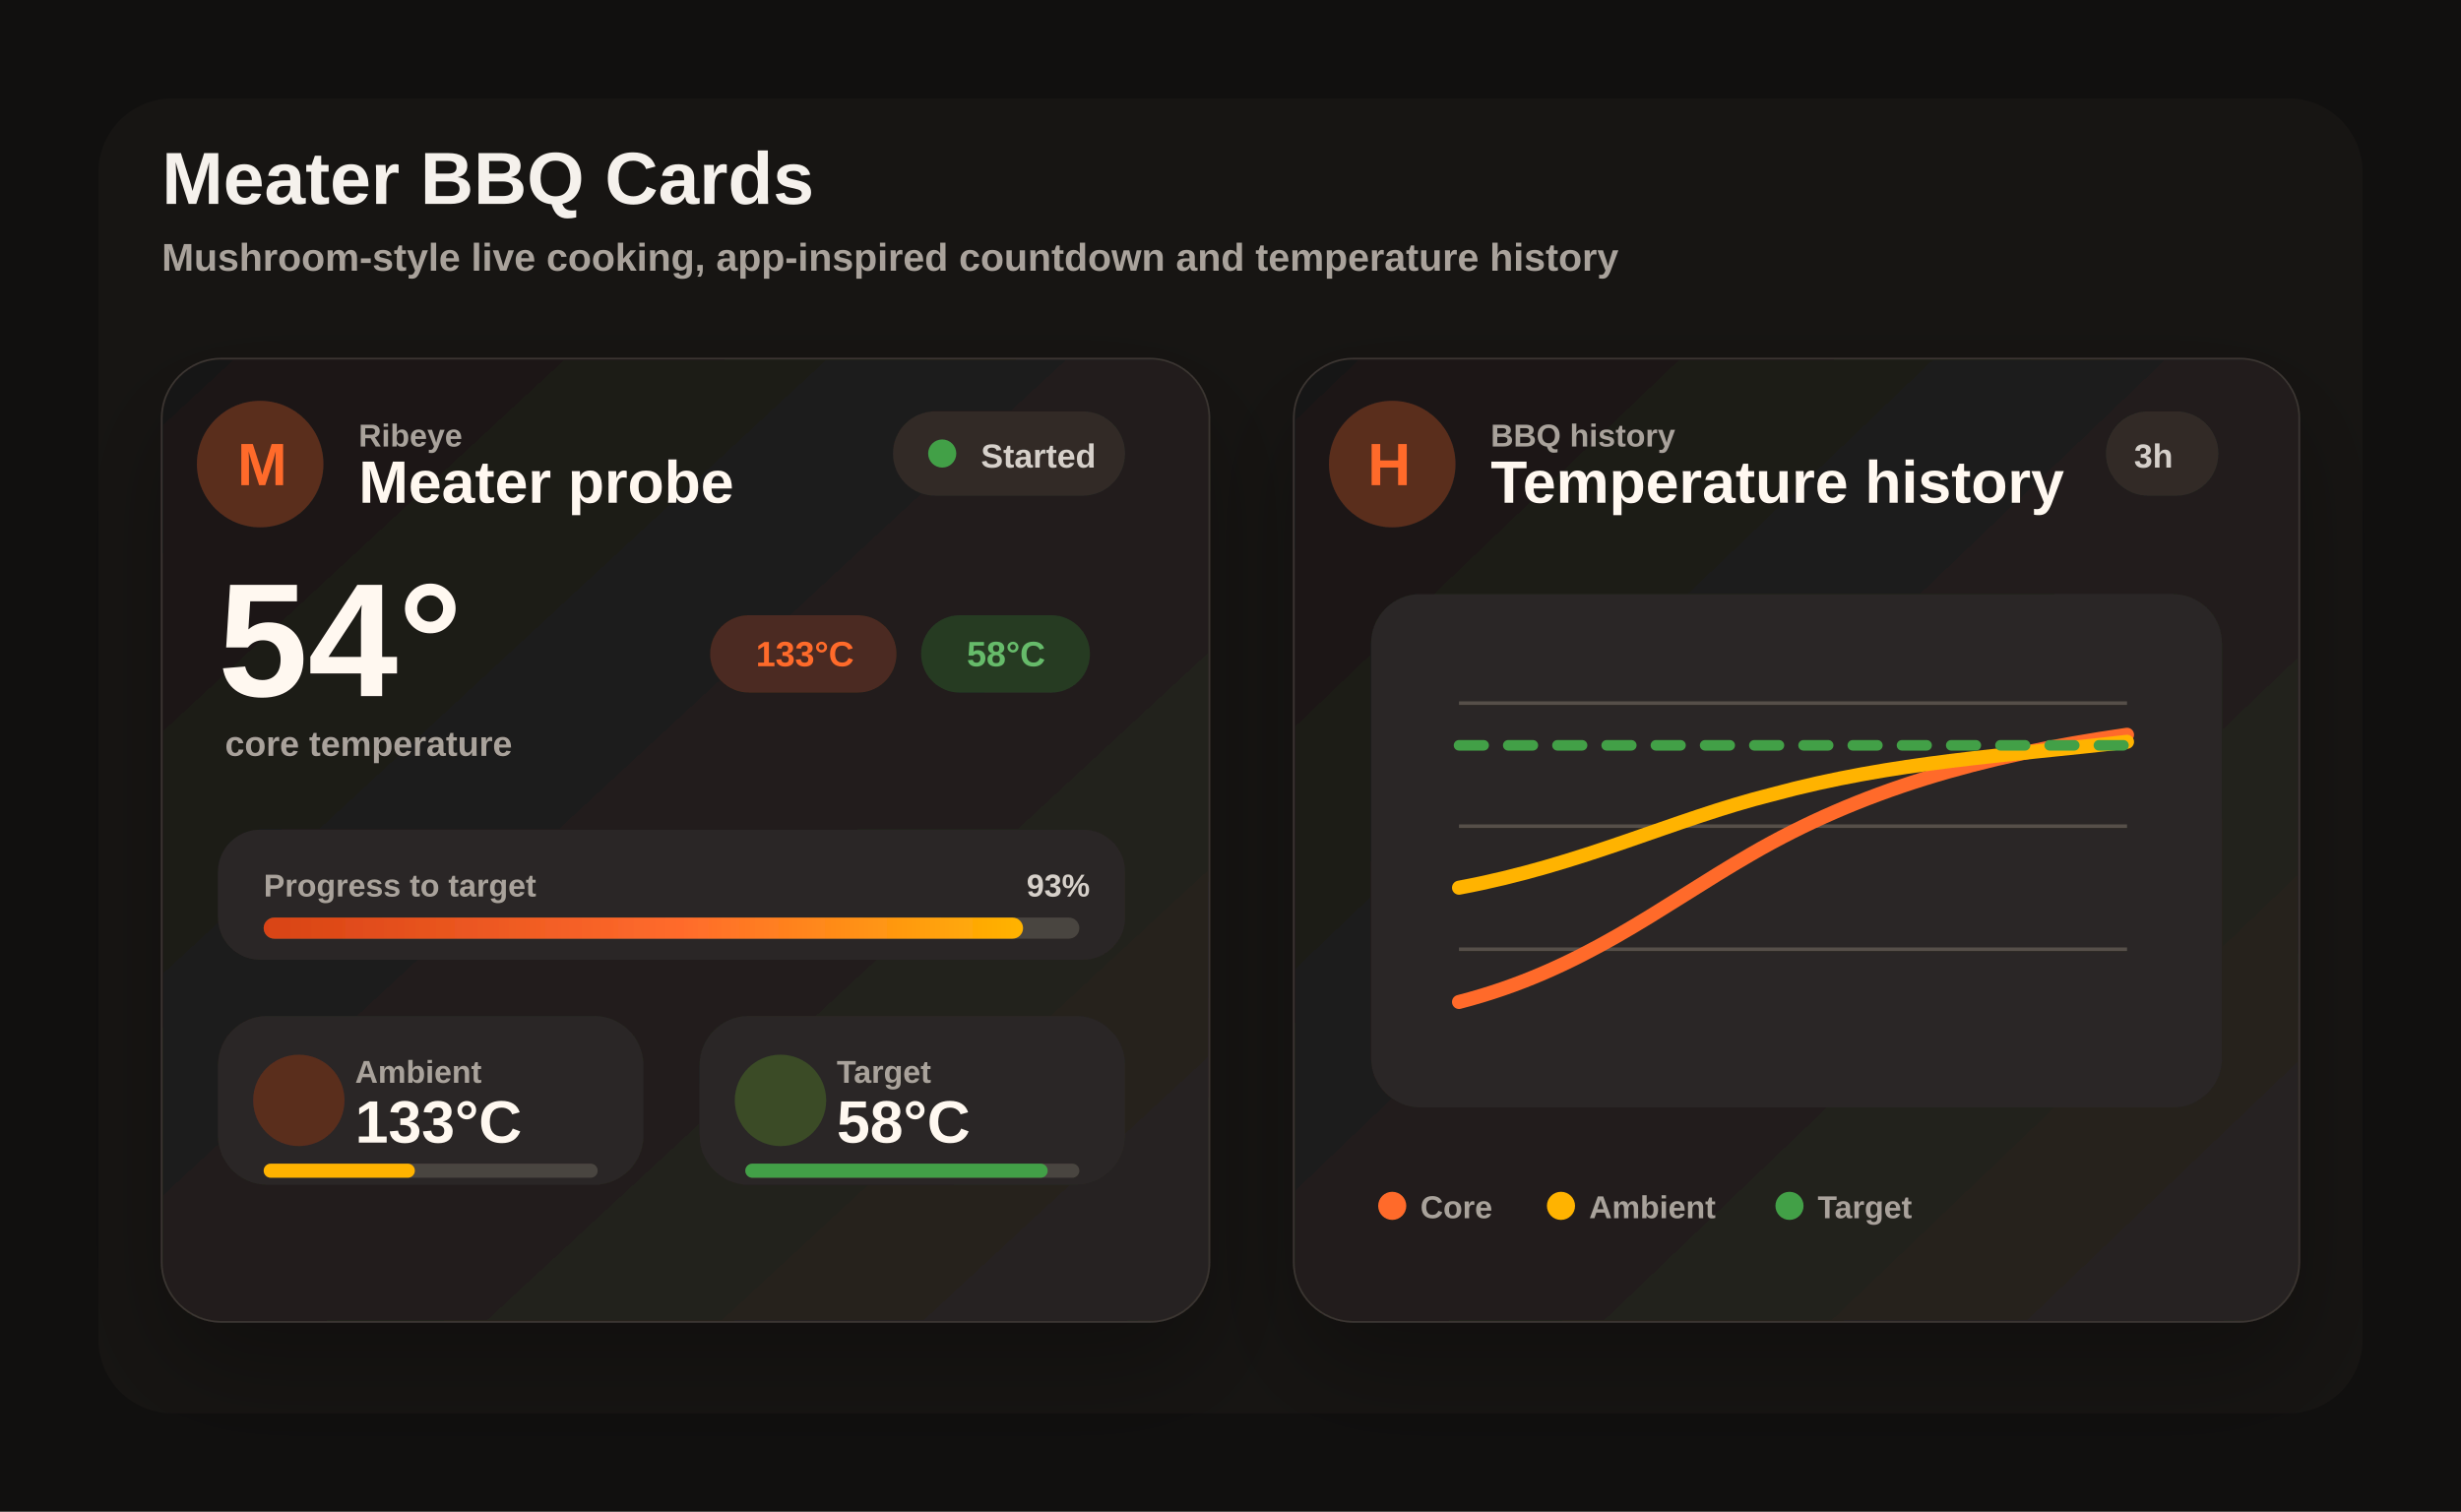
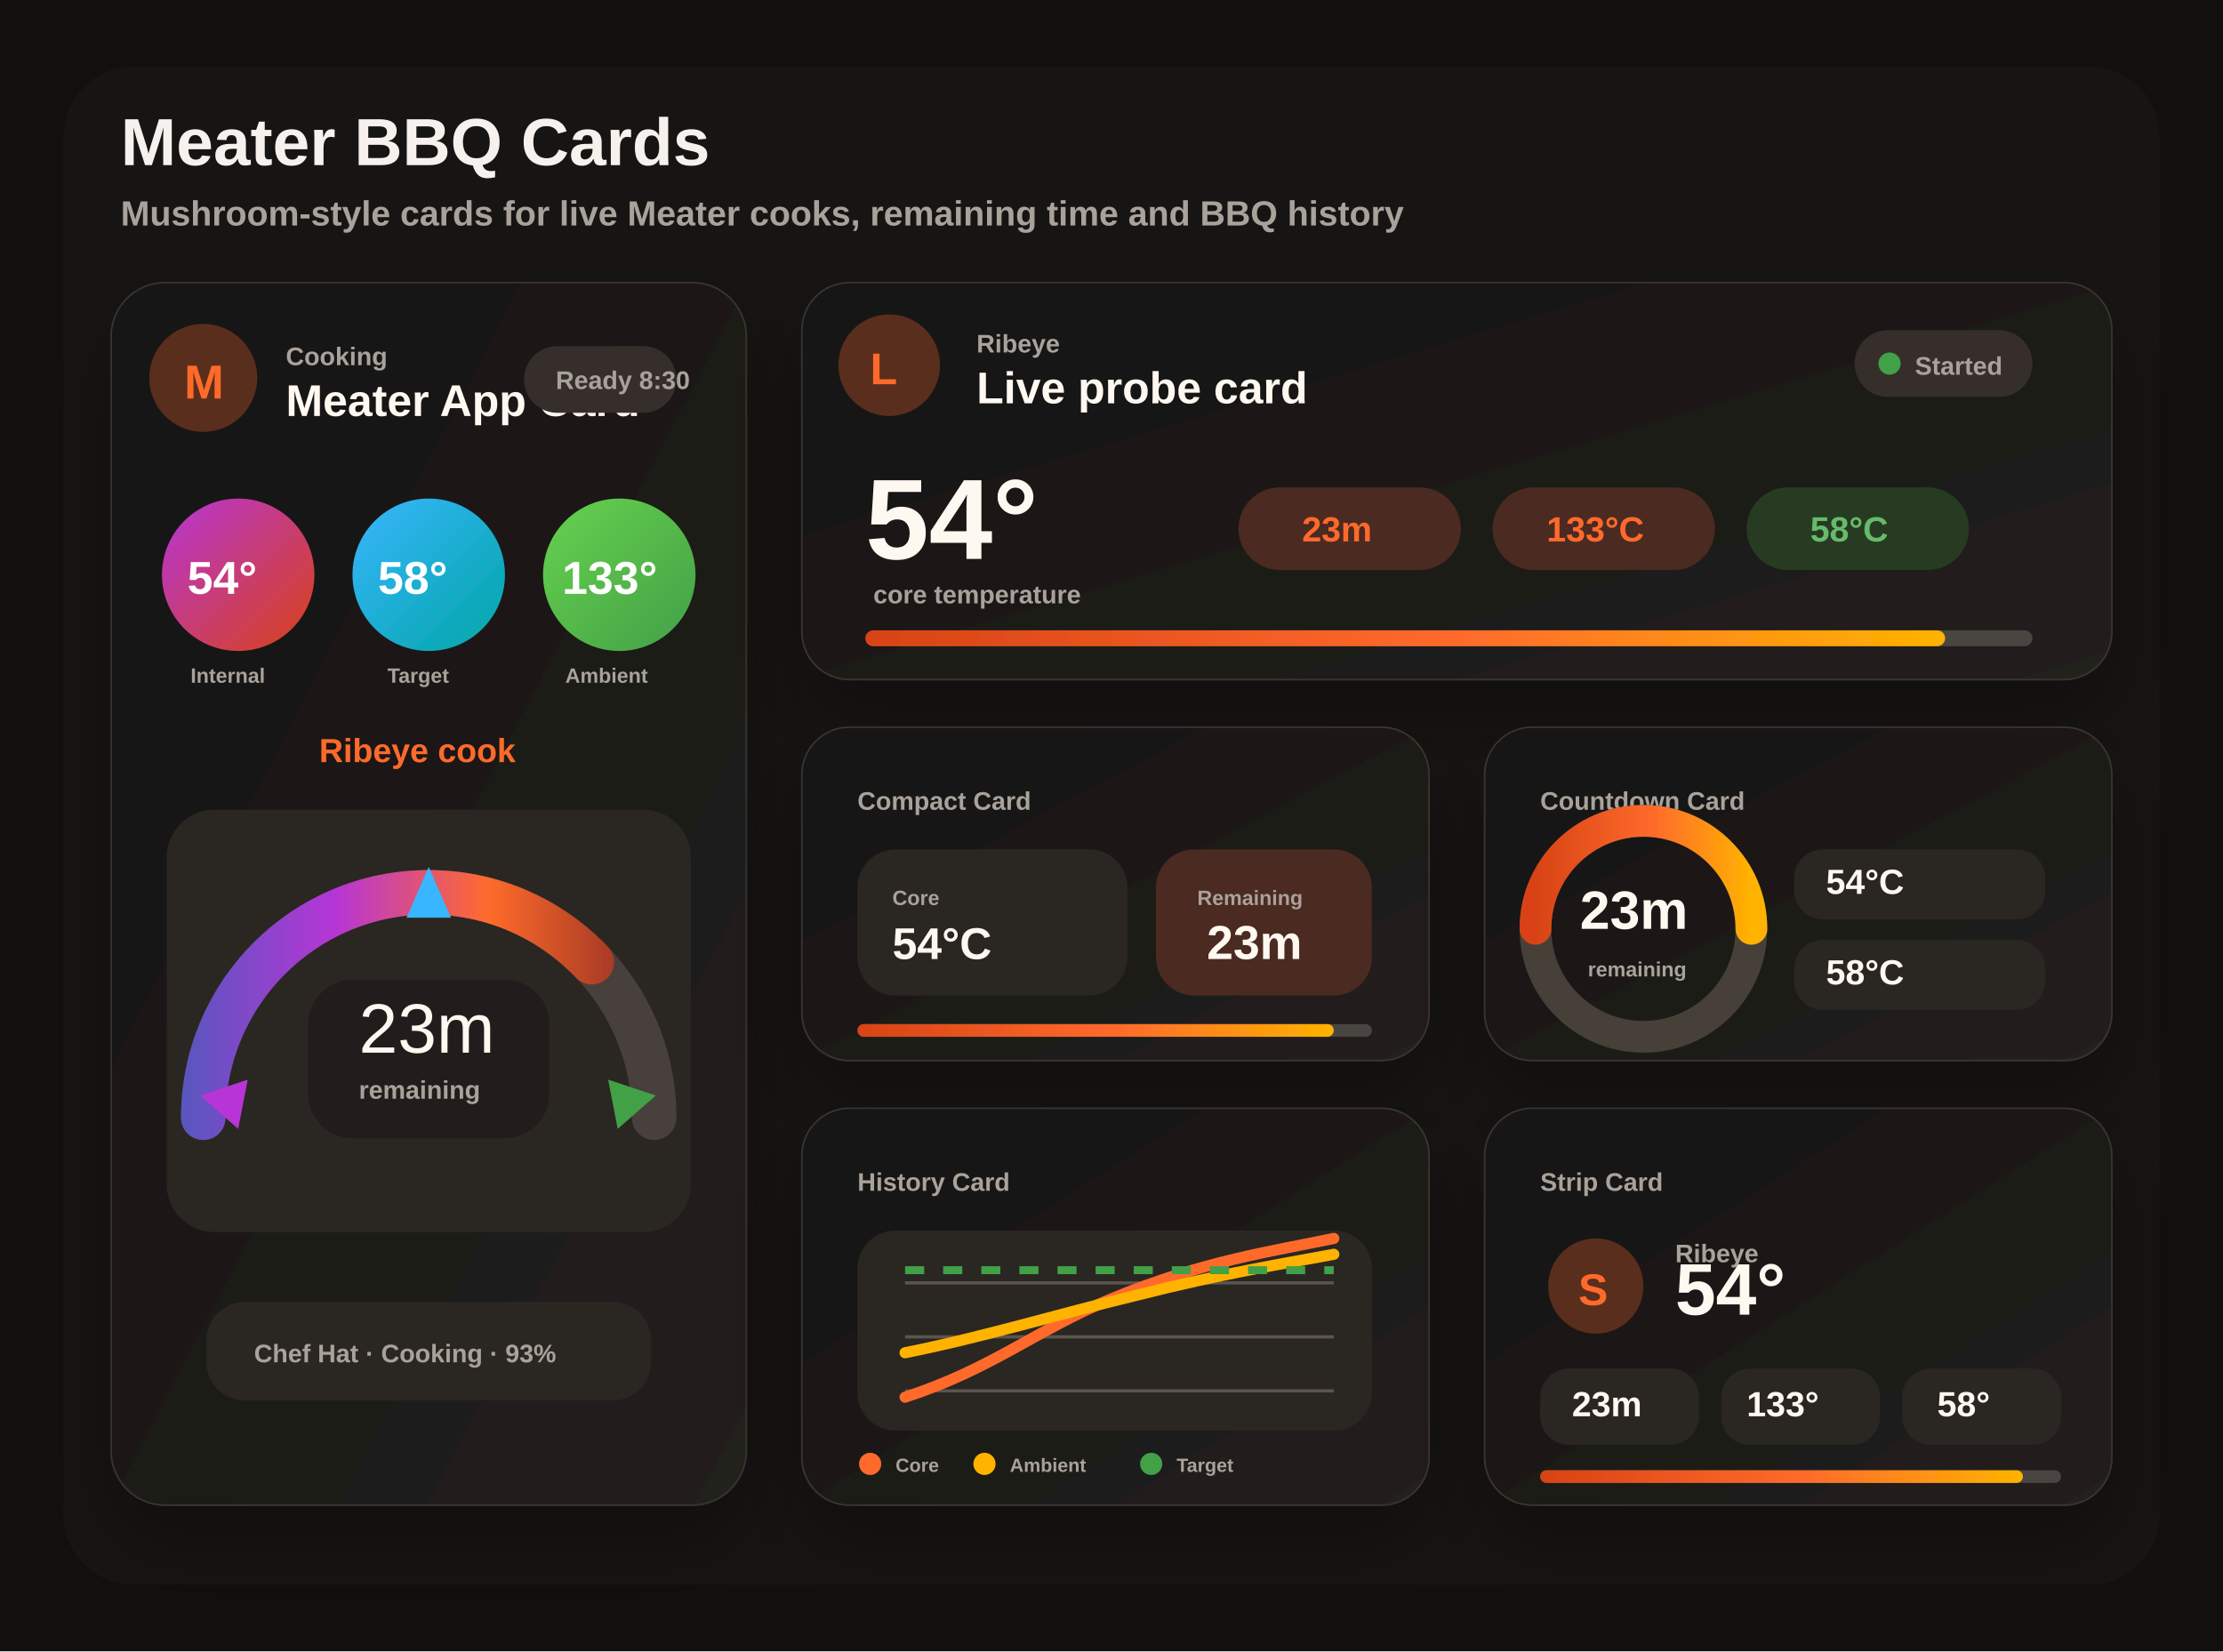
- <svg xmlns="http://www.w3.org/2000/svg" width="1400" height="860" viewBox="0 0 1400 860" role="img" aria-labelledby="title desc">
+ <svg xmlns="http://www.w3.org/2000/svg" width="1400" height="1040" viewBox="0 0 1400 1040" role="img" aria-labelledby="title desc">
  <defs>
+     <linearGradient id="bg" x1="0" y1="0" x2="1" y2="1">
+       <stop offset="0" stop-color="#151312" />
+       <stop offset="1" stop-color="#23201d" />
+     </linearGradient>
    <linearGradient id="ember" x1="0" y1="0" x2="1" y2="0">
      <stop offset="0" stop-color="#d84315" />
      <stop offset="0.55" stop-color="#ff6b2c" />
      <stop offset="1" stop-color="#ffb300" />
    </linearGradient>
-     <linearGradient id="cool" x1="0" y1="0" x2="1" y2="1">
-       <stop offset="0" stop-color="#191716" />
-       <stop offset="1" stop-color="#282421" />
+     <linearGradient id="appArc" x1="90" y1="620" x2="410" y2="620" gradientUnits="userSpaceOnUse">
+       <stop offset="0" stop-color="#405fb8" />
+       <stop offset="0.38" stop-color="#b735d6" />
+       <stop offset="0.68" stop-color="#ff6b2c" />
+       <stop offset="1" stop-color="#8e2c22" />
+     </linearGradient>
+     <linearGradient id="coreBubble" x1="0" y1="0" x2="1" y2="1">
+       <stop offset="0" stop-color="#b735d6" />
+       <stop offset="1" stop-color="#d84315" />
+     </linearGradient>
+     <linearGradient id="targetBubble" x1="0" y1="0" x2="1" y2="1">
+       <stop offset="0" stop-color="#39b6ff" />
+       <stop offset="1" stop-color="#00a6a6" />
+     </linearGradient>
+     <linearGradient id="ambientBubble" x1="0" y1="0" x2="1" y2="1">
+       <stop offset="0" stop-color="#66d24f" />
+       <stop offset="1" stop-color="#43a047" />
    </linearGradient>
    <filter id="shadow" x="-10%" y="-10%" width="120%" height="130%">
-       <feDropShadow dx="0" dy="28" stdDeviation="30" flood-color="#000" flood-opacity="0.28" />
+       <feDropShadow dx="0" dy="24" stdDeviation="26" flood-color="#000" flood-opacity="0.30" />
    </filter>
+     <style>
+       .title { fill: #f6f1ec; font: 800 42px Arial, sans-serif; }
+       .subtitle { fill: #a9a29b; font: 700 22px Arial, sans-serif; }
+       .card { fill: url(#bg); stroke: #3a3430; stroke-width: 1; }
+       .tile { fill: #2b2724; }
+       .muted { fill: #a9a29b; font: 800 16px Arial, sans-serif; }
+       .label { fill: #a9a29b; font: 800 13px Arial, sans-serif; }
+       .strong { fill: #fff8f0; font: 900 28px Arial, sans-serif; }
+       .smallStrong { fill: #fff8f0; font: 900 22px Arial, sans-serif; }
+       .tiny { fill: #a9a29b; font: 800 12px Arial, sans-serif; }
+       .orange { fill: #ff6b2c; }
+       .green { fill: #43a047; }
+       .chip { fill: #342f2b; }
+     </style>
  </defs>
-   <rect width="1400" height="860" fill="#11100f" />
-   <rect x="56" y="56" width="1288" height="748" rx="42" fill="#171513" />
-   <text x="92" y="116" fill="#f5f1ec" font-family="Arial, sans-serif" font-size="42" font-weight="800">Meater BBQ Cards</text>
-   <text x="92" y="154" fill="#a9a29b" font-family="Arial, sans-serif" font-size="22" font-weight="700">Mushroom-style live cooking, app-inspired countdown and temperature history</text>
+   <rect width="1400" height="1040" fill="#11100f" />
+   <rect x="40" y="42" width="1320" height="956" rx="44" fill="#171513" />
+   <text x="76" y="104" class="title">Meater BBQ Cards</text>
+   <text x="76" y="142" class="subtitle">Mushroom-style cards for live Meater cooks, remaining time and BBQ history</text>
  <g filter="url(#shadow)">
-     <rect x="92" y="204" width="596" height="548" rx="34" fill="url(#cool)" stroke="#3a3430" />
-     <circle cx="148" cy="264" r="36" fill="#5a2d1f" />
-     <text x="135" y="276" fill="#ff6b2c" font-family="Arial, sans-serif" font-size="34" font-weight="900">M</text>
-     <text x="204" y="254" fill="#a9a29b" font-family="Arial, sans-serif" font-size="18" font-weight="800">Ribeye</text>
-     <text x="204" y="286" fill="#fff8f0" font-family="Arial, sans-serif" font-size="34" font-weight="900">Meater probe</text>
-     <rect x="508" y="234" width="132" height="48" rx="24" fill="#302b28" />
-     <circle cx="536" cy="258" r="8" fill="#43a047" />
-     <text x="558" y="266" fill="#d6d0ca" font-family="Arial, sans-serif" font-size="19" font-weight="900">Started</text>
-     <text x="124" y="396" fill="#fff8f0" font-family="Arial, sans-serif" font-size="92" font-weight="900">54°</text>
-     <text x="128" y="430" fill="#a9a29b" font-family="Arial, sans-serif" font-size="20" font-weight="800">core temperature</text>
-     <rect x="404" y="350" width="106" height="44" rx="22" fill="#4b2a20" />
-     <text x="430" y="379" fill="#ff6b2c" font-family="Arial, sans-serif" font-size="20" font-weight="900">133°C</text>
-     <rect x="524" y="350" width="96" height="44" rx="22" fill="#273b24" />
-     <text x="550" y="379" fill="#66bb6a" font-family="Arial, sans-serif" font-size="20" font-weight="900">58°C</text>
-     <rect x="124" y="472" width="516" height="74" rx="24" fill="#2a2725" />
-     <text x="150" y="510" fill="#a9a29b" font-family="Arial, sans-serif" font-size="18" font-weight="900">Progress to target</text>
-     <text x="584" y="510" fill="#d6d0ca" font-family="Arial, sans-serif" font-size="18" font-weight="900">93%</text>
-     <rect x="150" y="522" width="464" height="12" rx="6" fill="#4a4540" />
-     <rect x="150" y="522" width="432" height="12" rx="6" fill="url(#ember)" />
-     <rect x="124" y="578" width="242" height="96" rx="28" fill="#2a2725" />
-     <circle cx="170" cy="626" r="26" fill="#5a2d1f" />
-     <text x="202" y="616" fill="#a9a29b" font-family="Arial, sans-serif" font-size="18" font-weight="900">Ambient</text>
-     <text x="202" y="650" fill="#fff8f0" font-family="Arial, sans-serif" font-size="34" font-weight="900">133°C</text>
-     <rect x="150" y="662" width="190" height="8" rx="4" fill="#4a4540" />
-     <rect x="150" y="662" width="86" height="8" rx="4" fill="#ffb300" />
-     <rect x="398" y="578" width="242" height="96" rx="28" fill="#2a2725" />
-     <circle cx="444" cy="626" r="26" fill="#3a4b28" />
-     <text x="476" y="616" fill="#a9a29b" font-family="Arial, sans-serif" font-size="18" font-weight="900">Target</text>
-     <text x="476" y="650" fill="#fff8f0" font-family="Arial, sans-serif" font-size="34" font-weight="900">58°C</text>
-     <rect x="424" y="662" width="190" height="8" rx="4" fill="#4a4540" />
-     <rect x="424" y="662" width="172" height="8" rx="4" fill="#43a047" />
+     <rect x="70" y="178" width="400" height="770" rx="34" class="card" />
+     <circle cx="128" cy="238" r="34" fill="#5a2d1f" />
+     <text x="116" y="251" fill="#ff6b2c" font-family="Arial, sans-serif" font-size="30" font-weight="900">M</text>
+     <text x="180" y="230" class="muted">Cooking</text>
+     <text x="180" y="262" class="strong">Meater App Card</text>
+     <rect x="330" y="218" width="96" height="42" rx="21" class="chip" />
+     <text x="350" y="245" class="muted">Ready 8:30</text>
+     <g>
+       <circle cx="150" cy="362" r="48" fill="url(#coreBubble)" />
+       <text x="118" y="374" fill="#fff" font-family="Arial, sans-serif" font-size="29" font-weight="800">54°</text>
+       <text x="120" y="430" class="label">Internal</text>
+       <circle cx="270" cy="362" r="48" fill="url(#targetBubble)" />
+       <text x="238" y="374" fill="#fff" font-family="Arial, sans-serif" font-size="29" font-weight="800">58°</text>
+       <text x="244" y="430" class="label">Target</text>
+       <circle cx="390" cy="362" r="48" fill="url(#ambientBubble)" />
+       <text x="354" y="374" fill="#fff" font-family="Arial, sans-serif" font-size="29" font-weight="800">133°</text>
+       <text x="356" y="430" class="label">Ambient</text>
+     </g>
+     <text x="201" y="480" fill="#ff6b2c" font-family="Arial, sans-serif" font-size="21" font-weight="850">Ribeye cook</text>
+     <rect x="105" y="510" width="330" height="266" rx="30" class="tile" />
+     <path d="M 128 704 A 122 122 0 0 1 412 704" fill="none" stroke="#47413c" stroke-width="28" stroke-linecap="round" />
+     <path d="M 128 704 A 122 122 0 0 1 412 704" fill="none" stroke="url(#appArc)" stroke-width="28" stroke-linecap="round" stroke-dasharray="392" stroke-dashoffset="54" />
+     <polygon points="126,690 156,680 150,711" fill="#b735d6" />
+     <polygon points="270,546 284,578 256,578" fill="#39b6ff" />
+     <polygon points="413,690 383,680 389,711" fill="#43a047" />
+     <rect x="194" y="617" width="152" height="100" rx="28" fill="#241f1c" />
+     <text x="226" y="663" fill="#fff8f0" font-family="Arial, sans-serif" font-size="44" font-weight="300">23m</text>
+     <text x="226" y="692" class="muted">remaining</text>
+     <rect x="130" y="820" width="280" height="62" rx="24" class="tile" />
+     <text x="160" y="858" class="muted">Chef Hat · Cooking · 93%</text>
  </g>
  <g filter="url(#shadow)">
-     <rect x="736" y="204" width="572" height="548" rx="34" fill="url(#cool)" stroke="#3a3430" />
-     <circle cx="792" cy="264" r="36" fill="#5a2d1f" />
-     <text x="778" y="276" fill="#ff6b2c" font-family="Arial, sans-serif" font-size="34" font-weight="900">H</text>
-     <text x="848" y="254" fill="#a9a29b" font-family="Arial, sans-serif" font-size="18" font-weight="800">BBQ history</text>
-     <text x="848" y="286" fill="#fff8f0" font-family="Arial, sans-serif" font-size="34" font-weight="900">Temperature history</text>
-     <rect x="1198" y="234" width="64" height="48" rx="24" fill="#302b28" />
-     <text x="1214" y="266" fill="#d6d0ca" font-family="Arial, sans-serif" font-size="19" font-weight="900">3h</text>
-     <rect x="780" y="338" width="484" height="292" rx="28" fill="#2a2725" />
-     <line x1="830" y1="400" x2="1210" y2="400" stroke="#57504a" stroke-width="2" />
-     <line x1="830" y1="470" x2="1210" y2="470" stroke="#57504a" stroke-width="2" />
-     <line x1="830" y1="540" x2="1210" y2="540" stroke="#57504a" stroke-width="2" />
-     <path d="M830 570 C900 552 944 516 996 486 C1058 450 1126 430 1210 418" fill="none" stroke="#ff6b2c" stroke-width="8" stroke-linecap="round" />
-     <path d="M830 505 C900 492 952 466 1008 452 C1078 433 1142 430 1210 422" fill="none" stroke="#ffb300" stroke-width="8" stroke-linecap="round" />
-     <path d="M830 424 L1210 424" fill="none" stroke="#43a047" stroke-width="6" stroke-dasharray="14 14" stroke-linecap="round" />
-     <circle cx="792" cy="686" r="8" fill="#ff6b2c" />
-     <text x="808" y="693" fill="#a9a29b" font-family="Arial, sans-serif" font-size="18" font-weight="900">Core</text>
-     <circle cx="888" cy="686" r="8" fill="#ffb300" />
-     <text x="904" y="693" fill="#a9a29b" font-family="Arial, sans-serif" font-size="18" font-weight="900">Ambient</text>
-     <circle cx="1018" cy="686" r="8" fill="#43a047" />
-     <text x="1034" y="693" fill="#a9a29b" font-family="Arial, sans-serif" font-size="18" font-weight="900">Target</text>
+     <rect x="505" y="178" width="825" height="250" rx="30" class="card" />
+     <circle cx="560" cy="230" r="32" fill="#5a2d1f" />
+     <text x="548" y="242" fill="#ff6b2c" font-family="Arial, sans-serif" font-size="28" font-weight="900">L</text>
+     <text x="615" y="222" class="muted">Ribeye</text>
+     <text x="615" y="254" class="strong">Live probe card</text>
+     <rect x="1168" y="208" width="112" height="42" rx="21" class="chip" />
+     <circle cx="1190" cy="229" r="7" fill="#43a047" />
+     <text x="1206" y="236" class="muted">Started</text>
+     <text x="545" y="352" fill="#fff8f0" font-family="Arial, sans-serif" font-size="72" font-weight="900">54°</text>
+     <text x="550" y="380" class="muted">core temperature</text>
+     <rect x="780" y="307" width="140" height="52" rx="26" fill="#4b2a20" />
+     <text x="820" y="341" fill="#ff6b2c" font-family="Arial, sans-serif" font-size="22" font-weight="900">23m</text>
+     <rect x="940" y="307" width="140" height="52" rx="26" fill="#4b2a20" />
+     <text x="974" y="341" fill="#ff6b2c" font-family="Arial, sans-serif" font-size="22" font-weight="900">133°C</text>
+     <rect x="1100" y="307" width="140" height="52" rx="26" fill="#273b24" />
+     <text x="1140" y="341" fill="#66bb6a" font-family="Arial, sans-serif" font-size="22" font-weight="900">58°C</text>
+     <rect x="545" y="397" width="735" height="10" rx="5" fill="#4a4540" />
+     <rect x="545" y="397" width="680" height="10" rx="5" fill="url(#ember)" />
+   </g>
+   <g filter="url(#shadow)">
+     <rect x="505" y="458" width="395" height="210" rx="30" class="card" />
+     <text x="540" y="510" class="muted">Compact Card</text>
+     <rect x="540" y="535" width="170" height="92" rx="24" class="tile" />
+     <text x="562" y="570" class="label">Core</text>
+     <text x="562" y="604" class="strong">54°C</text>
+     <rect x="728" y="535" width="136" height="92" rx="24" fill="#4b2a20" />
+     <text x="754" y="570" class="label">Remaining</text>
+     <text x="760" y="604" fill="#fff8f0" font-family="Arial, sans-serif" font-size="30" font-weight="900">23m</text>
+     <rect x="540" y="645" width="324" height="8" rx="4" fill="#4a4540" />
+     <rect x="540" y="645" width="300" height="8" rx="4" fill="url(#ember)" />
+   </g>
+   <g filter="url(#shadow)">
+     <rect x="935" y="458" width="395" height="210" rx="30" class="card" />
+     <text x="970" y="510" class="muted">Countdown Card</text>
+     <circle cx="1035" cy="585" r="68" fill="none" stroke="#473f39" stroke-width="20" />
+     <path d="M 967 585 A 68 68 0 0 1 1103 585" fill="none" stroke="url(#ember)" stroke-width="20" stroke-linecap="round" />
+     <text x="995" y="585" fill="#fff8f0" font-family="Arial, sans-serif" font-size="34" font-weight="900">23m</text>
+     <text x="1000" y="615" class="label">remaining</text>
+     <rect x="1130" y="535" width="158" height="44" rx="18" class="tile" />
+     <text x="1150" y="563" class="smallStrong">54°C</text>
+     <rect x="1130" y="592" width="158" height="44" rx="18" class="tile" />
+     <text x="1150" y="620" class="smallStrong">58°C</text>
+   </g>
+   <g filter="url(#shadow)">
+     <rect x="505" y="698" width="395" height="250" rx="30" class="card" />
+     <text x="540" y="750" class="muted">History Card</text>
+     <rect x="540" y="775" width="324" height="126" rx="24" class="tile" />
+     <line x1="570" y1="808" x2="840" y2="808" stroke="#5b544d" stroke-width="2" />
+     <line x1="570" y1="842" x2="840" y2="842" stroke="#5b544d" stroke-width="2" />
+     <line x1="570" y1="876" x2="840" y2="876" stroke="#5b544d" stroke-width="2" />
+     <path d="M570 880 C625 862 652 838 700 818 C758 794 802 788 840 780" fill="none" stroke="#ff6b2c" stroke-width="7" stroke-linecap="round" />
+     <path d="M570 852 C620 842 665 828 715 816 C770 802 808 796 840 790" fill="none" stroke="#ffb300" stroke-width="7" stroke-linecap="round" />
+     <path d="M570 800 L840 800" fill="none" stroke="#43a047" stroke-width="5" stroke-dasharray="12 12" />
+     <circle cx="548" cy="922" r="7" fill="#ff6b2c" />
+     <text x="564" y="927" class="tiny">Core</text>
+     <circle cx="620" cy="922" r="7" fill="#ffb300" />
+     <text x="636" y="927" class="tiny">Ambient</text>
+     <circle cx="725" cy="922" r="7" fill="#43a047" />
+     <text x="741" y="927" class="tiny">Target</text>
+   </g>
+   <g filter="url(#shadow)">
+     <rect x="935" y="698" width="395" height="250" rx="30" class="card" />
+     <text x="970" y="750" class="muted">Strip Card</text>
+     <circle cx="1005" cy="810" r="30" fill="#5a2d1f" />
+     <text x="994" y="822" fill="#ff6b2c" font-family="Arial, sans-serif" font-size="28" font-weight="900">S</text>
+     <text x="1055" y="795" class="muted">Ribeye</text>
+     <text x="1055" y="828" fill="#fff8f0" font-family="Arial, sans-serif" font-size="46" font-weight="900">54°</text>
+     <rect x="970" y="862" width="100" height="48" rx="18" class="tile" />
+     <text x="990" y="892" class="smallStrong">23m</text>
+     <rect x="1084" y="862" width="100" height="48" rx="18" class="tile" />
+     <text x="1100" y="892" class="smallStrong">133°</text>
+     <rect x="1198" y="862" width="100" height="48" rx="18" class="tile" />
+     <text x="1220" y="892" class="smallStrong">58°</text>
+     <rect x="970" y="926" width="328" height="8" rx="4" fill="#4a4540" />
+     <rect x="970" y="926" width="304" height="8" rx="4" fill="url(#ember)" />
  </g>
</svg>
